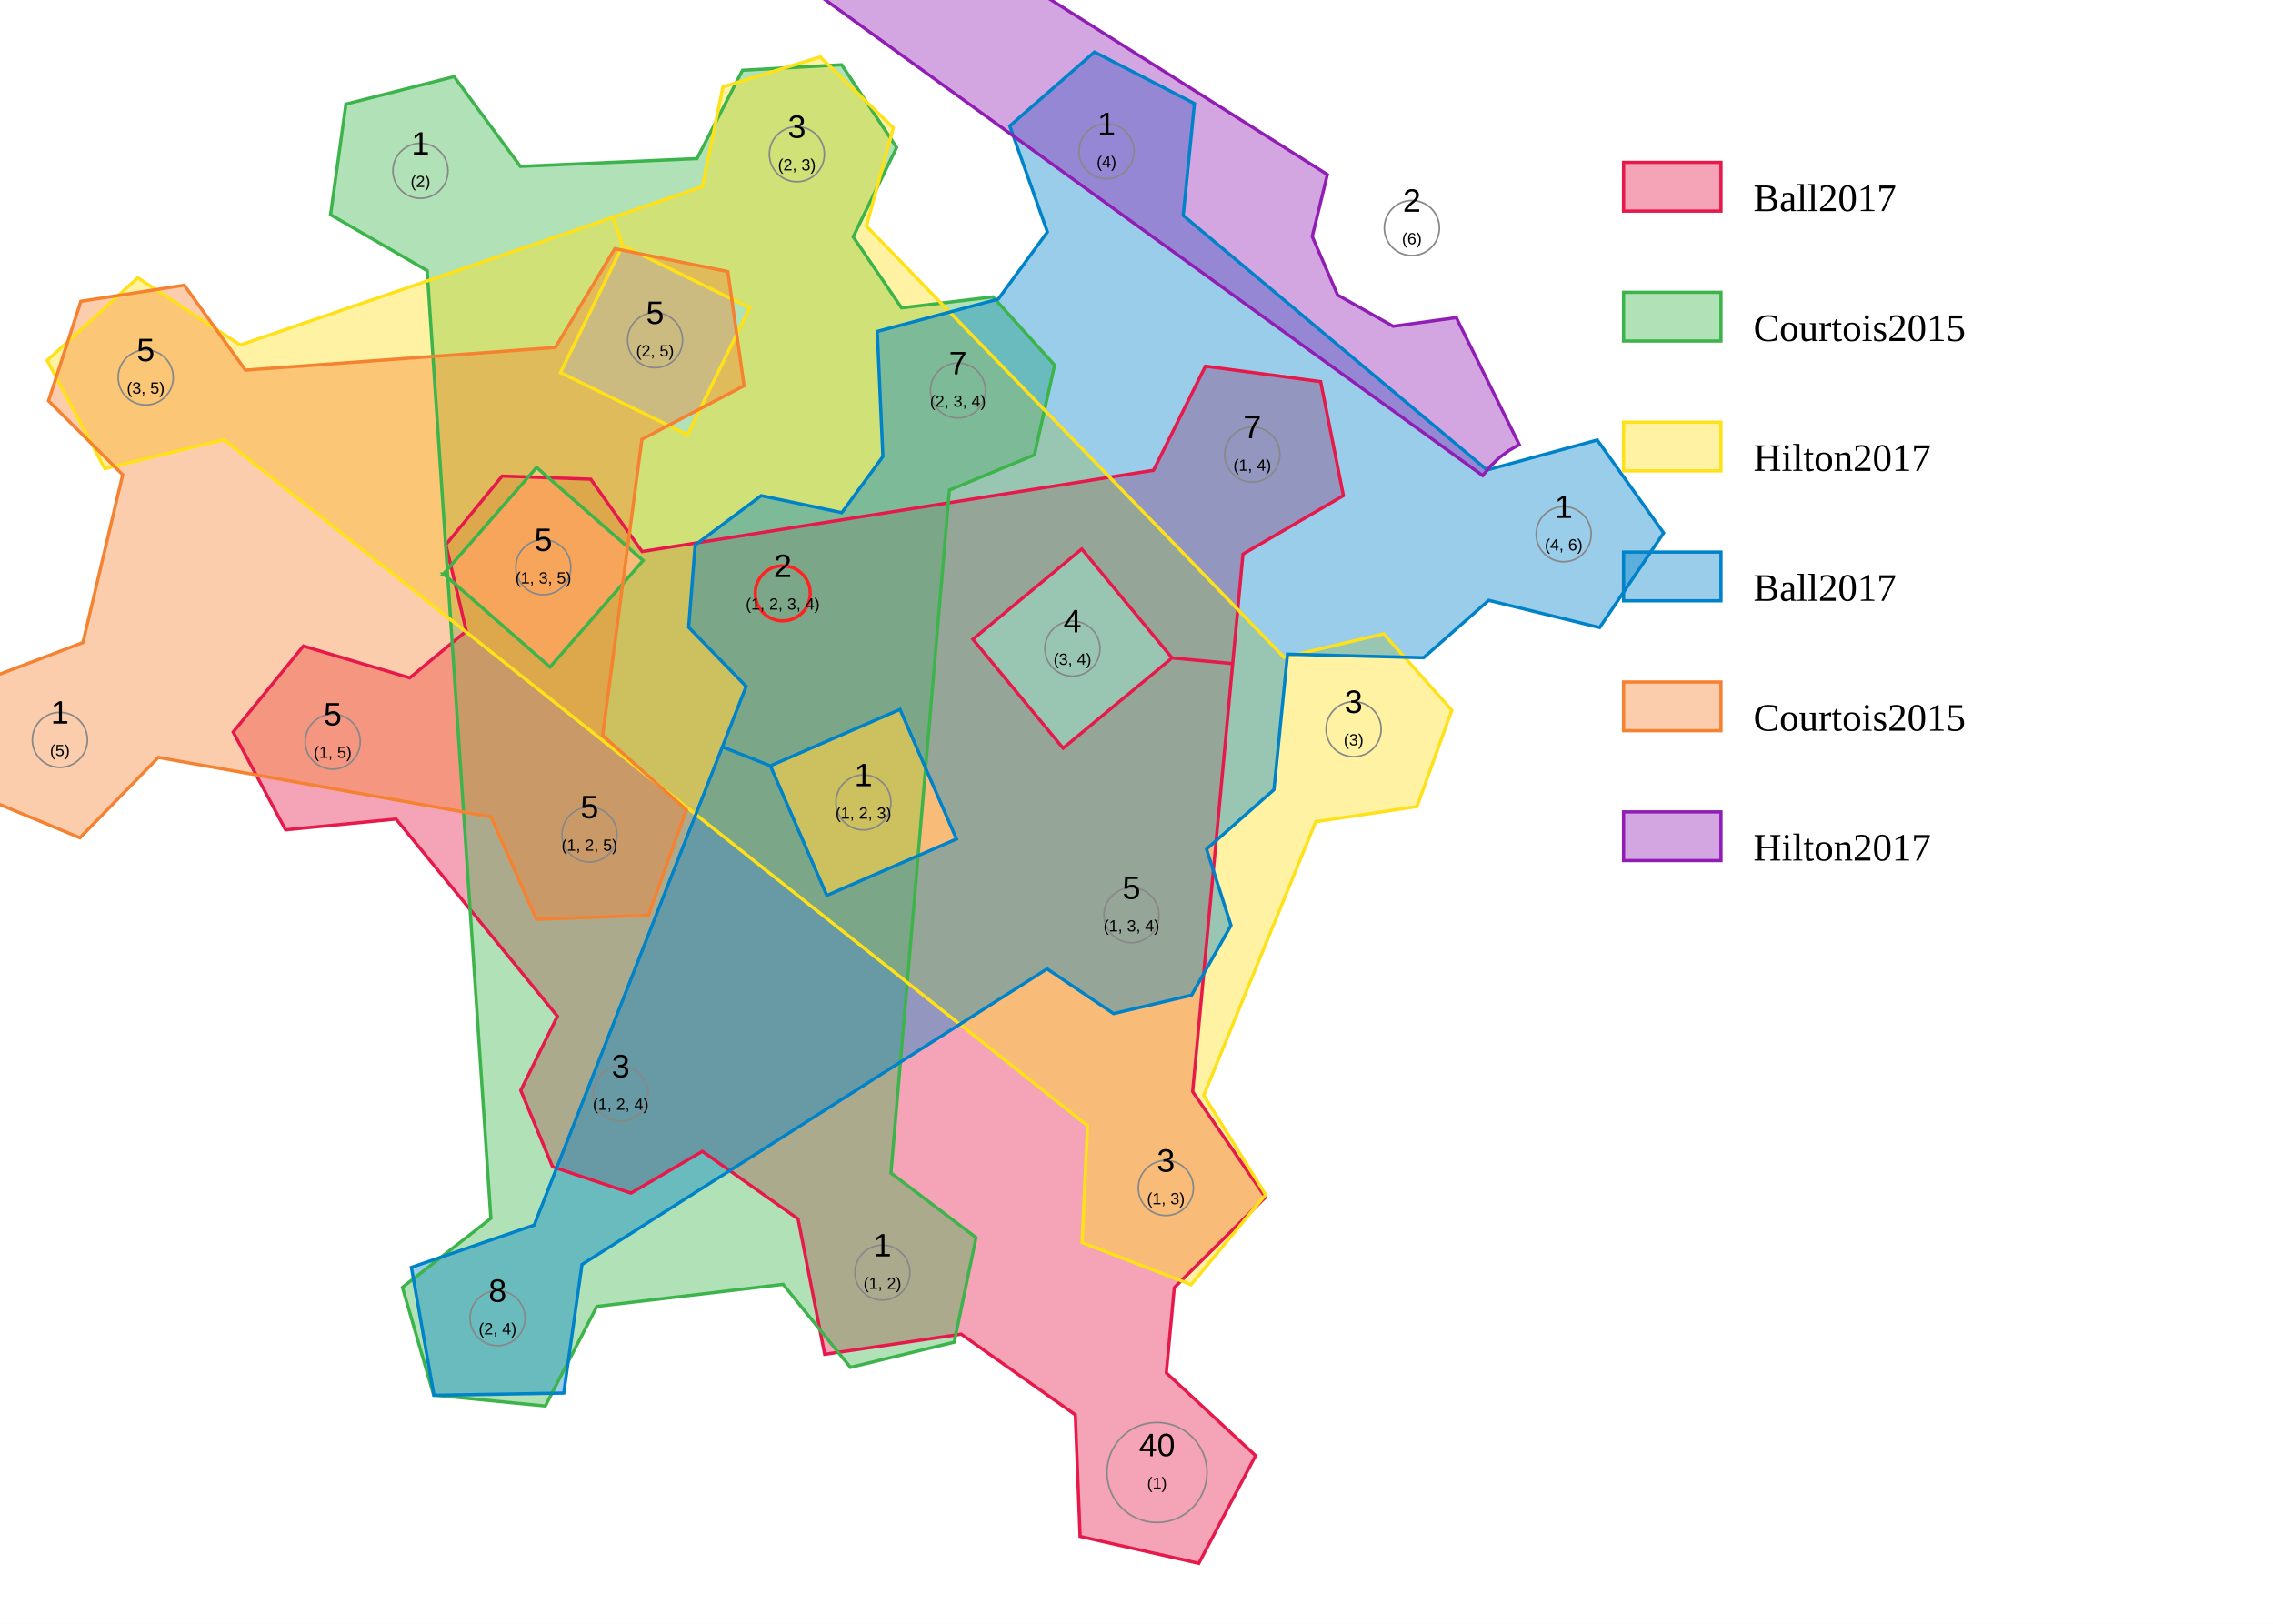
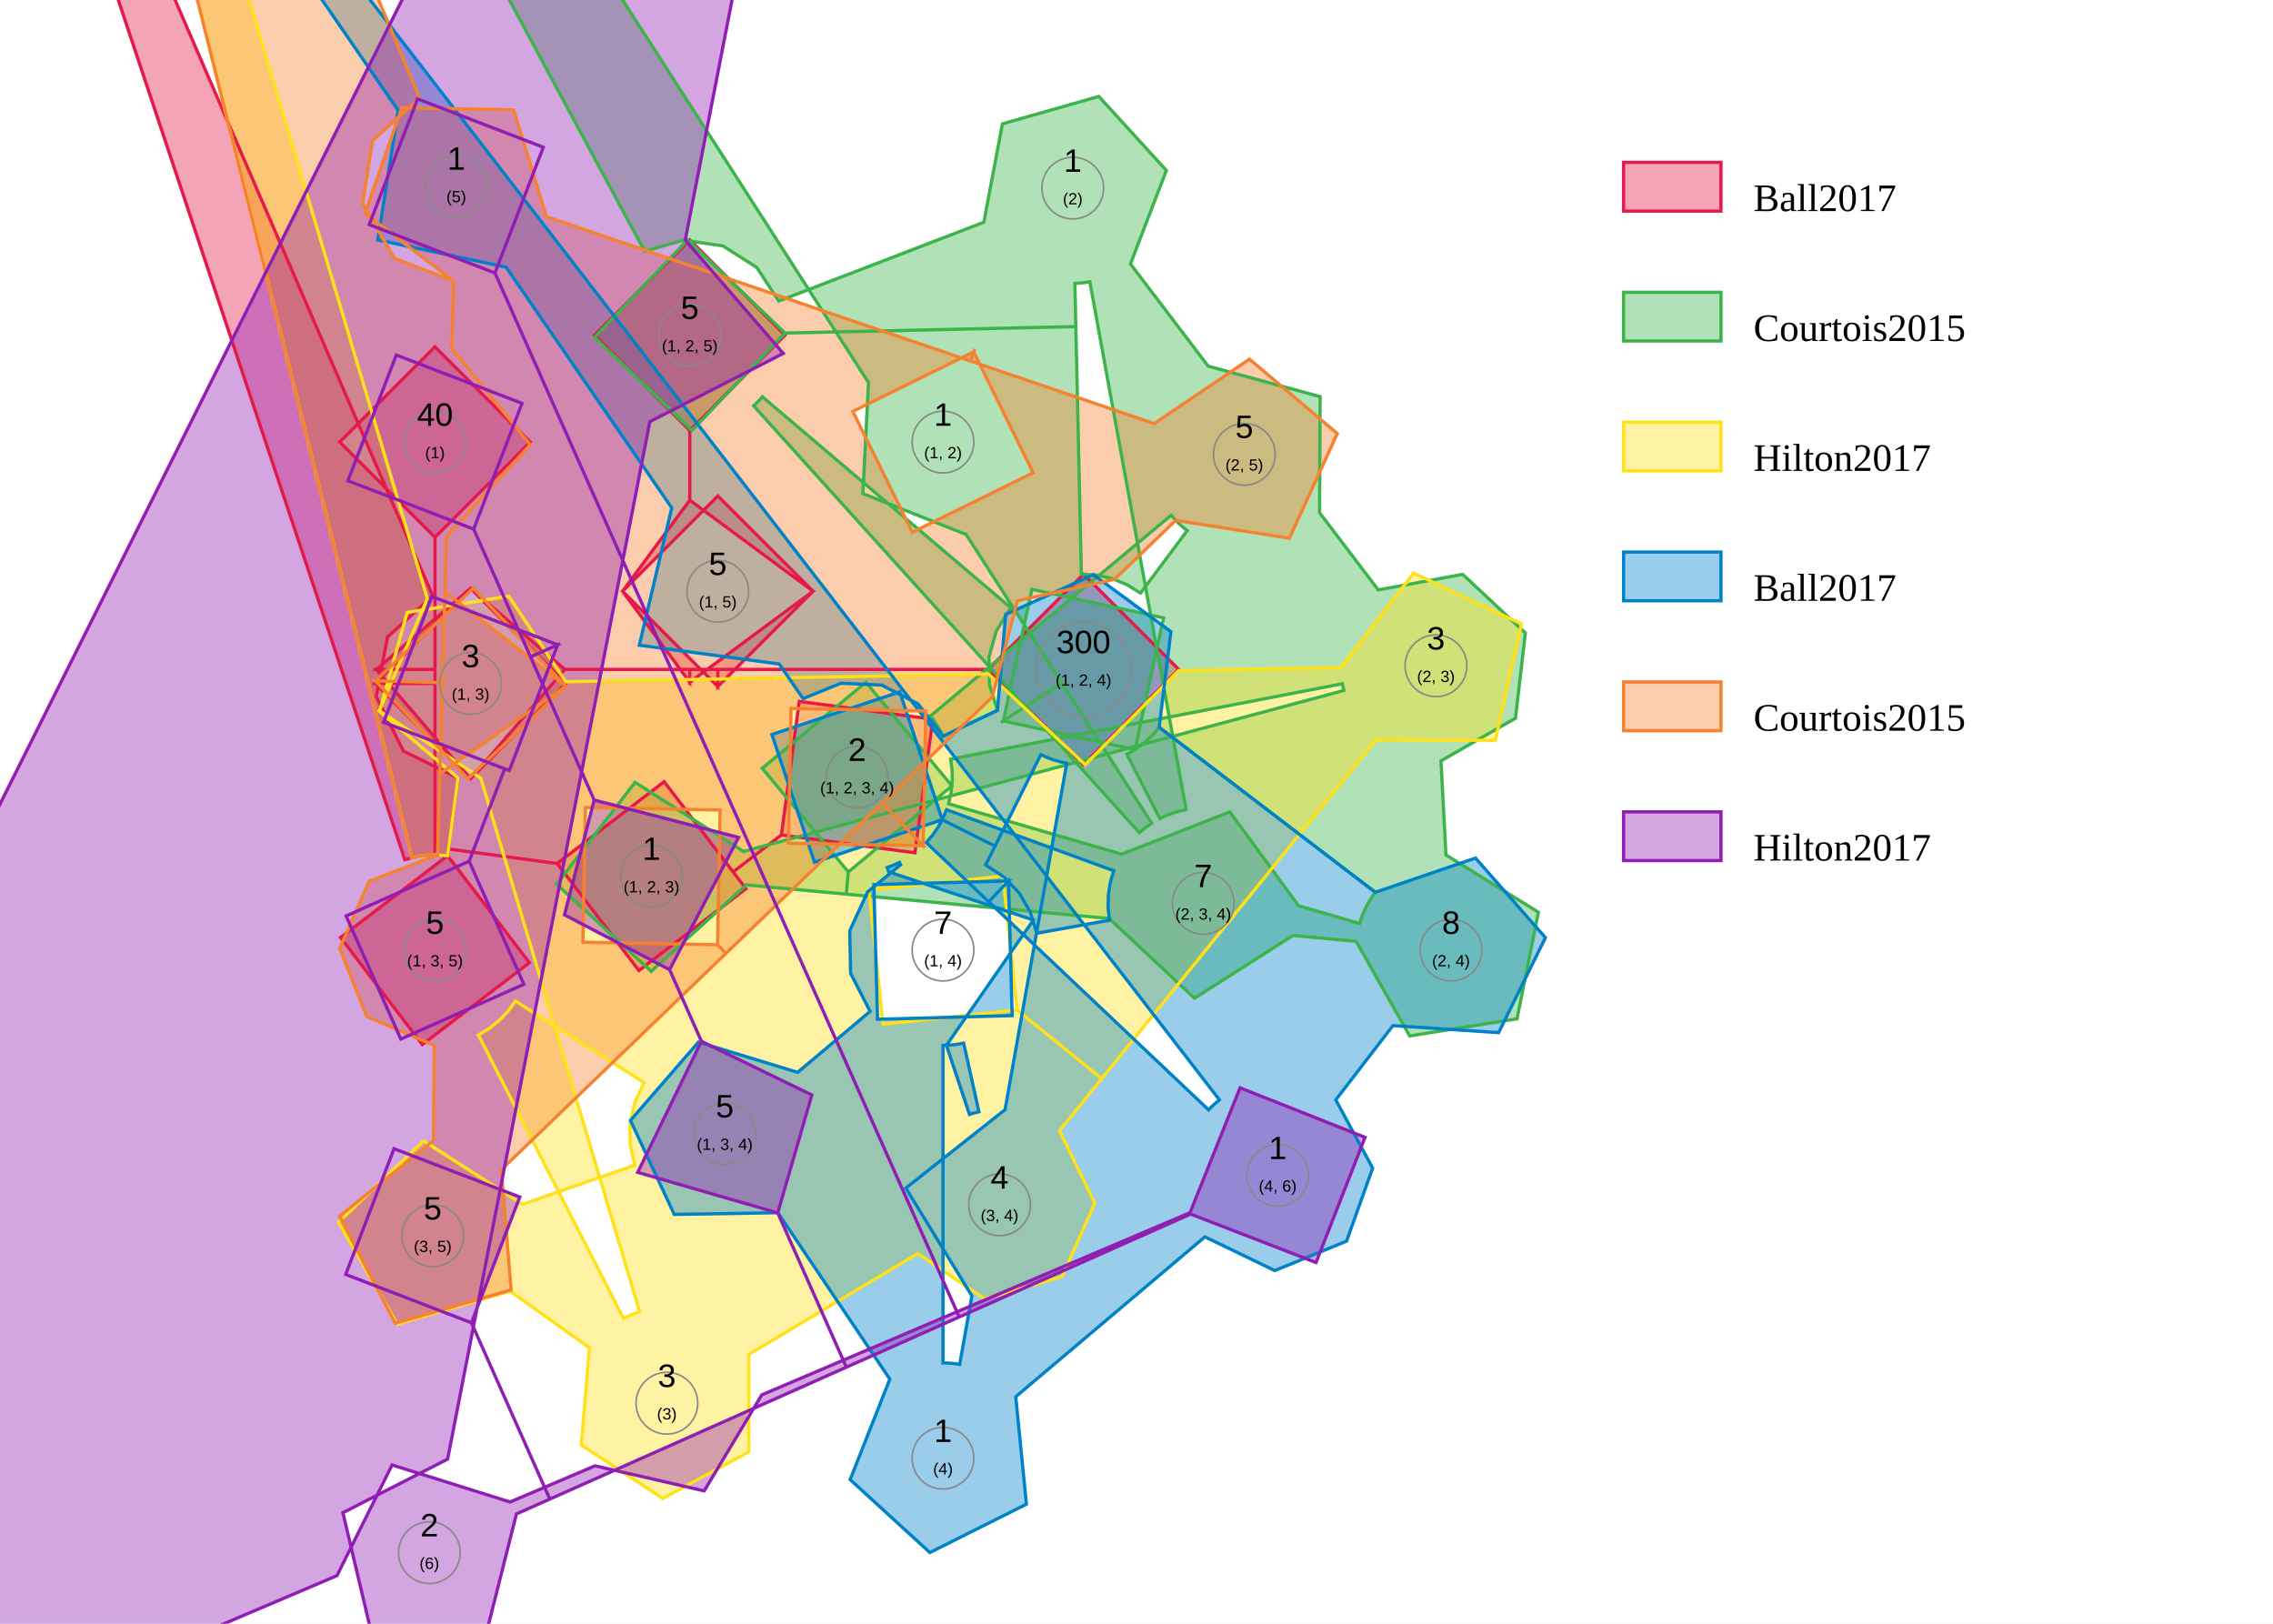
<svg xmlns="http://www.w3.org/2000/svg" xmlns:xlink="http://www.w3.org/1999/xlink" width="700" height="500">
  <defs>
    <style type="text/css">
  .borderLine {
	   stroke: none;
	   fill-opacity: 0.4;
  }
  .outLine {
	   stroke-width: 1;
	   fill: none;
  }
  .circle {
	   stroke: #888888;
	   stroke-width: 0.5;
	   fill: none;
    pointer-events: all;
  }
  .spcircle {
	   stroke: #FF2222;
	   stroke-width: 1;
	   fill: none;
    pointer-events: all;
  }
  .tLabel {
	   font-family: Arial;
    pointer-events: none;
	   font-size: 14px;
	   text-anchor: middle;
	   alignment-baseline: central;
  }
  .nLabel {
	   font-family: Arial;
    pointer-events: none;
	   font-size: 10px;
	   text-anchor: middle;
	   alignment-baseline: central;
  }
  .belong {
	   font-family: Arial;
    pointer-events: none;
	   font-size: 5px;
	   text-anchor: middle;
	   alignment-baseline: central;
  }
  .p0{
    stroke: none;
    fill: #e6194b;
  }
  .q0{
    fill: none;
    stroke: #e6194b;
  }
  .p1{
    stroke: none;
    fill: #3cb44b;
  }
  .q1{
    fill: none;
    stroke: #3cb44b;
  }
  .p2{
    stroke: none;
    fill: #ffe119;
  }
  .q2{
    fill: none;
    stroke: #ffe119;
  }
  .p3{
    stroke: none;
    fill: #0082c8;
  }
  .q3{
    fill: none;
    stroke: #0082c8;
  }
  .p4{
    stroke: none;
    fill: #f58231;
  }
  .q4{
    fill: none;
    stroke: #f58231;
  }
  .p5{
    stroke: none;
    fill: #911eb4;
  }
  .q5{
    fill: none;
    stroke: #911eb4;
  }

</style>
    <symbol id="bl0">
-       <path d="M 126.18 208.73 L 93.43 198.93 L 71.81 225.40 L 87.94 255.53 L 121.96 252.20 L 171.65 312.92 L 160.37 335.76 L 170.16 359.28 L 194.31 367.38 L 216.30 354.52 L 245.77 375.34 L 253.98 417.03 L 296.02 410.83 L 331.16 435.65 L 332.63 473.10 L 369.18 481.39 L 386.67 448.23 L 359.18 422.75 L 361.64 396.49 L 389.70 368.68 L 367.29 336.14 L 379.62 204.34 L 360.94 202.59 L 327.41 230.38 L 299.62 196.85 L 333.15 169.06 L 360.94 202.59 L 379.62 204.34 L 382.78 170.63 L 413.72 152.62 L 406.71 117.51 L 371.22 112.77 L 355.24 144.81 L 197.73 169.84 L 181.92 147.56 L 154.63 146.61 L 137.31 167.73 L 143.59 194.31 Z" />
+       <path d="M 133.96 165.46 L 163.29 136.12 L 133.96 106.79 L 104.62 136.12 L 133.96 165.46 L 133.96 206.14 L 115.91 206.14 L 144.92 239.80 L 173.93 206.14 L 212.43 206.14 L 212.43 210.10 L 250.39 182.06 L 212.43 154.02 L 212.43 132.55 L 183.10 103.21 L 212.43 73.88 L 241.77 103.21 L 212.43 132.55 L 212.43 154.02 L 191.72 182.06 L 212.43 210.10 L 212.43 206.14 L 221.06 206.14 L 221.06 211.39 L 191.72 182.06 L 221.06 152.73 L 250.39 182.06 L 221.06 211.39 L 221.06 206.14 L 304.33 206.14 L 333.67 176.80 L 363.00 206.14 L 333.67 235.47 L 304.33 206.14 L 173.93 206.14 L 144.92 181.14 L 115.91 206.14 L 133.96 206.14 L 133.96 210.47 L 115.59 210.47 L 144.92 181.14 L 174.26 210.47 L 144.92 239.80 L 115.59 210.47 L 133.96 210.47 L 133.96 263.24 L 131.60 263.33 L 129.26 263.62 L 126.95 264.09 L 124.68 264.74 L -22.49 -176.78 L 133.28 183.54 L 119.36 196.08 L 115.87 214.50 L 124.23 231.26 L 141.04 239.55 L 138.12 261.43 L 171.57 265.90 L 204.53 240.71 L 225.76 268.49 L 240.65 257.11 L 246.14 215.99 L 287.26 221.48 L 281.77 262.60 L 240.65 257.11 L 225.76 268.49 L 229.72 273.67 L 196.76 298.86 L 171.57 265.90 L 138.12 261.43 L 137.84 263.50 L 163.03 296.45 L 130.07 321.65 L 104.88 288.69 L 137.84 263.50 L 138.12 261.43 L 138.12 261.43 L 137.84 263.50 L 136.87 263.38 L 135.90 263.30 L 134.93 263.25 L 133.96 263.24 Z" />
    </symbol>
    <symbol id="bl1">
-       <path d="M 160.24 51.24 L 139.83 23.60 L 106.53 32.07 L 101.80 66.11 L 131.54 83.33 L 137.82 176.65 L 136.59 176.73 L 165.25 143.94 L 198.04 172.60 L 169.38 205.39 L 136.59 176.73 L 137.82 176.65 L 151.16 375.17 L 123.93 396.41 L 133.55 429.59 L 167.93 432.95 L 183.81 402.28 L 241.17 395.49 L 261.90 421.05 L 293.87 413.30 L 300.59 381.08 L 274.38 361.19 L 292.38 150.93 L 318.56 140.08 L 324.79 112.44 L 305.80 91.41 L 277.66 94.80 L 262.75 72.93 L 276.13 45.42 L 259.20 19.95 L 228.65 21.65 L 214.64 48.84 Z" />
+       <path d="M 228.98 262.19 L 195.58 240.89 L 171.42 272.27 L 200.53 299.12 L 229.85 272.49 L 260.62 275.34 L 261.25 268.50 L 234.75 236.59 L 266.66 210.09 L 293.16 242.00 L 261.25 268.50 L 260.62 275.34 L 341.59 282.83 L 367.85 307.38 L 398.17 288.07 L 417.65 289.87 L 434.13 319.00 L 467.19 313.72 L 473.77 280.90 L 445.30 263.28 L 443.77 234.30 L 466.70 221.16 L 469.76 194.91 L 450.45 176.86 L 424.46 181.66 L 406.38 157.88 L 406.55 122.14 L 372.07 112.75 L 348.13 81.27 L 359.20 52.48 L 338.40 29.70 L 308.72 38.13 L 302.99 68.44 L 239.82 92.70 L 233.05 82.35 L 222.63 75.71 L 210.40 73.95 L 198.53 77.38 L -22.49 -333.23 L 267.48 117.83 L 265.73 151.98 L 297.53 164.58 L 327.00 210.42 L 308.99 222.00 L 317.80 181.46 L 358.34 190.27 L 349.53 230.81 L 308.99 222.00 L 327.00 210.42 L 354.69 253.49 L 353.69 254.16 L 352.73 254.87 L 351.79 255.62 L 350.88 256.41 L 232.10 124.98 L 232.81 124.31 L 233.49 123.63 L 234.15 122.92 L 234.79 122.20 L 311.30 187.15 L 306.84 194.26 L 304.58 202.34 L 304.69 210.72 L 307.18 218.74 L 290.45 226.70 L 289.60 225.06 L 288.66 223.48 L 287.62 221.96 L 286.49 220.51 L 360.67 158.67 L 361.81 159.96 L 363.02 161.17 L 364.29 162.32 L 365.64 163.38 L 351.23 182.64 L 347.11 180.06 L 342.61 178.20 L 337.87 177.11 L 333.02 176.81 L 331.32 100.57 L 241.76 102.56 L 213.08 132.54 L 183.10 103.86 L 211.78 73.89 L 241.76 102.56 L 331.32 100.57 L 331.03 87.25 L 332.19 87.20 L 333.34 87.10 L 334.49 86.96 L 335.64 86.78 L 365.29 249.31 L 363.19 249.77 L 361.13 250.39 L 359.13 251.15 L 357.18 252.06 L 347.04 232.25 L 349.85 230.60 L 352.47 228.65 L 354.86 226.42 L 356.98 223.94 L 423.54 274.77 L 422.00 276.99 L 420.67 279.34 L 419.57 281.81 L 418.69 284.37 L 399.88 278.89 L 378.75 250.01 L 345.43 263.03 L 292.12 247.50 L 292.89 244.12 L 293.26 240.67 L 293.21 237.20 L 292.76 233.76 L 413.41 210.55 L 413.52 211.07 L 413.63 211.58 L 413.75 212.10 L 413.88 212.61 Z" />
    </symbol>
    <symbol id="bl2">
-       <path d="M 74.00 106.23 L 42.42 85.52 L 14.53 110.99 L 32.29 144.32 L 68.98 135.37 L 334.93 346.65 L 333.24 382.62 L 366.82 395.60 L 389.76 367.85 L 370.70 337.31 L 405.20 253.03 L 436.38 248.35 L 447.10 218.70 L 426.12 195.16 L 395.44 202.41 L 266.83 69.61 L 275.11 39.36 L 252.60 17.54 L 222.63 26.76 L 216.28 57.47 L 188.76 66.90 L 191.75 75.61 L 230.86 94.76 L 211.72 133.87 L 172.60 114.73 L 191.75 75.61 L 188.76 66.90 Z" />
+       <path d="M 160.96 370.84 L 130.43 351.32 L 104.23 376.36 L 122.34 407.74 L 157.12 397.59 L 181.51 415.03 L 179.01 444.96 L 204.15 461.40 L 230.57 447.11 L 230.57 417.07 L 282.64 386.01 L 303.17 399.95 L 327.04 393.16 L 337.17 370.50 L 326.29 348.19 L 339.29 332.14 L 313.21 311.03 L 271.95 315.37 L 267.61 274.11 L 308.87 269.77 L 313.21 311.03 L 339.29 332.14 L 423.76 227.81 L 460.49 227.96 L 468.58 192.14 L 435.35 176.49 L 412.89 205.55 L 363.00 206.47 L 334.20 235.47 L 304.37 207.54 L 174.25 209.93 L 156.67 183.59 L 125.40 188.58 L 116.88 219.08 L 141.04 239.55 L 137.84 263.50 L 135.08 263.26 L 132.31 263.28 L 129.56 263.57 L 126.84 264.11 L -22.49 -333.23 L 131.60 184.33 L 116.81 218.84 L 148.07 239.64 L 197.00 403.98 L 195.72 404.39 L 194.46 404.86 L 193.22 405.39 L 192.01 405.98 L 147.32 318.68 L 150.67 316.68 L 153.73 314.24 L 156.43 311.42 L 158.74 308.27 L 198.42 333.40 L 195.54 339.33 L 194.06 345.75 L 194.05 352.34 L 195.51 358.77 Z" />
    </symbol>
    <symbol id="bl3">
-       <path d="M 164.50 377.24 L 126.69 390.26 L 133.63 429.65 L 173.61 428.97 L 179.22 389.38 L 322.47 298.34 L 342.95 312.12 L 366.96 306.44 L 379.10 284.96 L 371.56 261.46 L 392.33 243.15 L 396.50 201.43 L 438.41 202.53 L 458.46 184.86 L 492.63 193.24 L 512.35 164.11 L 491.90 135.49 L 457.95 144.73 L 364.38 66.36 L 367.84 31.90 L 337.06 16.02 L 310.98 38.80 L 322.57 71.43 L 307.44 92.08 L 270.17 102.05 L 271.90 140.60 L 259.25 157.86 L 234.41 152.64 L 214.08 167.84 L 212.08 193.15 L 229.78 211.36 L 222.45 229.99 L 237.25 235.81 L 277.18 218.43 L 294.56 258.36 L 254.63 275.74 L 237.25 235.81 L 222.45 229.99 Z" />
+       <path d="M 245.65 330.21 L 215.10 320.90 L 194.16 345.01 L 207.64 373.96 L 239.57 373.44 L 274.04 424.68 L 261.82 455.62 L 286.36 478.07 L 316.10 463.18 L 312.81 430.09 L 371.07 380.86 L 392.58 391.25 L 414.69 382.19 L 422.73 359.69 L 411.37 338.68 L 428.97 315.82 L 461.51 317.98 L 475.94 288.73 L 454.41 264.23 L 423.54 274.77 L 356.98 223.94 L 360.60 194.52 L 336.71 176.96 L 309.71 189.20 L 307.18 218.74 L 290.45 226.70 L 282.73 216.75 L 271.55 210.96 L 258.98 210.39 L 247.32 215.13 L 239.98 204.47 L 196.89 198.69 L 206.87 156.38 L 155.85 82.26 L 116.35 73.89 L 122.62 34.01 L -22.49 -176.78 L 375.55 338.71 L 374.66 339.42 L 373.80 340.17 L 372.98 340.95 L 372.18 341.76 L 304.50 277.68 L 310.58 271.27 L 311.71 312.74 L 270.24 313.87 L 269.11 272.40 L 310.58 271.27 L 304.50 277.68 L 285.26 259.46 L 287.20 257.19 L 288.90 254.72 L 290.35 252.10 L 291.51 249.35 L 342.99 268.12 L 341.91 271.83 L 341.33 275.65 L 341.25 279.52 L 341.68 283.36 L 319.28 287.38 L 317.31 280.88 L 313.90 275.00 L 309.22 270.06 L 303.54 266.34 L 306.43 260.55 L 290.19 252.42 L 250.83 265.53 L 237.72 226.17 L 277.08 213.06 L 290.19 252.42 L 306.43 260.55 L 320.54 232.37 L 322.46 233.25 L 324.43 233.98 L 326.46 234.57 L 328.52 235.02 L 309.52 341.70 L 278.96 365.85 L 299.31 399.06 L 295.55 420.14 L 294.27 419.94 L 292.99 419.80 L 291.70 419.72 L 290.41 419.69 L 290.41 321.91 L 292.01 321.86 L 293.61 321.73 L 295.20 321.51 L 296.77 321.21 L 301.47 342.35 L 300.74 342.53 L 300.01 342.72 L 299.28 342.93 L 298.56 343.16 L 291.47 321.89 L 318.24 283.30 L 273.68 268.47 L 273.23 267.13 L 274.19 266.79 L 275.14 266.41 L 276.08 266.01 L 277.00 265.57 L 277.36 266.30 L 267.19 274.64 L 261.69 286.59 L 261.96 299.74 L 267.96 311.45 Z" />
    </symbol>
    <symbol id="bl4">
-       <path d="M 25.54 197.85 L -6.78 210.14 L -7.31 244.71 L 24.61 257.98 L 48.75 233.23 L 151.22 251.55 L 165.22 283.09 L 199.70 281.84 L 211.37 249.37 L 185.58 226.45 L 197.68 135.27 L 229.14 118.78 L 224.14 83.62 L 189.33 76.56 L 171.02 106.99 L 75.59 113.97 L 56.75 87.80 L 24.90 92.77 L 14.94 123.43 L 37.78 146.18 Z" />
+       <path d="M 133.50 351.19 L 104.56 374.49 L 121.68 407.47 L 157.39 397.21 L 154.40 360.17 L 223.56 293.59 L 220.99 290.92 L 179.51 290.13 L 180.30 248.65 L 221.78 249.44 L 220.99 290.92 L 223.56 293.59 L 271.65 247.29 L 284.30 260.43 L 242.82 259.64 L 243.61 218.16 L 285.09 218.95 L 284.30 260.43 L 271.65 247.29 L 305.58 214.62 L 313.32 185.00 L 343.21 178.40 L 362.07 160.24 L 397.08 165.73 L 411.84 133.51 L 384.80 110.60 L 355.44 130.44 L 298.90 111.18 L 299.86 108.35 L 318.18 145.58 L 280.95 163.89 L 262.64 126.67 L 299.86 108.35 L 298.90 111.18 L 168.28 66.71 L 158.17 33.83 L 123.77 33.17 L 112.40 65.64 L 139.70 86.58 L 139.12 107.25 L 163.28 136.94 L 137.51 165.24 L 136.25 210.23 L 115.60 209.65 L 145.74 181.15 L 174.24 211.29 L 144.10 239.79 L 115.60 209.65 L 136.25 210.23 L 134.77 263.25 L 132.77 263.26 L 130.78 263.41 L 128.80 263.69 L 126.84 264.11 L -22.49 -333.23 L 129.21 30.19 L 114.71 43.30 L 111.67 62.62 L 121.45 79.55 L 139.70 86.58 L 139.12 107.25 L 163.28 136.94 L 137.51 165.24 L 137.03 182.22 L 174.24 211.29 L 135.47 238.24 L 134.77 263.25 L 132.77 263.26 L 130.78 263.41 L 128.80 263.69 L 126.84 264.11 L -22.49 -333.23 L 129.21 30.19 L 114.71 43.30 L 111.67 62.62 L 121.45 79.55 L 139.70 86.58 L 139.12 107.25 L 163.28 136.94 L 137.51 165.24 L 137.03 182.22 L 174.24 211.29 L 135.47 238.24 L 134.77 263.25 L 132.77 263.26 L 130.78 263.41 L 128.80 263.69 L 126.84 264.11 L -22.49 -333.23 L 129.21 30.19 L 114.71 43.30 L 111.67 62.62 L 121.45 79.55 L 139.70 86.58 L 139.12 107.25 L 163.28 136.94 L 137.51 165.24 L 137.03 182.22 L 174.24 211.29 L 135.47 238.24 L 134.77 263.25 L 132.77 263.26 L 130.78 263.41 L 128.80 263.69 L 126.84 264.11 L -22.49 -333.23 L 129.21 30.19 L 114.71 43.30 L 111.67 62.62 L 121.45 79.55 L 139.70 86.58 L 139.12 107.25 L 163.28 136.94 L 137.51 165.24 L 137.03 182.22 L 174.24 211.29 L 135.47 238.24 L 134.77 263.25 L 132.77 263.26 L 130.78 263.41 L 128.80 263.69 L 126.84 264.11 L -22.49 -333.23 L 129.21 30.19 L 114.71 43.30 L 111.67 62.62 L 121.45 79.55 L 139.70 86.58 L 139.12 107.25 L 163.28 136.94 L 137.51 165.24 L 137.03 182.22 L 174.24 211.29 L 135.47 238.24 L 134.77 263.25 L 132.77 263.26 L 130.78 263.41 L 128.80 263.69 L 126.84 264.11 L -22.49 -333.23 L 129.21 30.19 L 114.71 43.30 L 111.67 62.62 L 121.45 79.55 L 139.70 86.58 L 139.12 107.25 L 163.28 136.94 L 137.51 165.24 L 137.03 182.22 L 174.24 211.29 L 135.47 238.24 L 134.77 263.25 L 132.77 263.26 L 130.78 263.41 L 128.80 263.69 L 126.84 264.11 L -22.49 -333.23 L 129.21 30.19 L 114.71 43.30 L 111.67 62.62 L 121.45 79.55 L 139.70 86.58 L 139.12 107.25 L 163.28 136.94 L 137.51 165.24 L 137.03 182.22 L 174.24 211.29 L 135.47 238.24 L 134.77 263.25 L 132.77 263.26 L 130.78 263.41 L 128.80 263.69 L 126.84 264.11 L -22.49 -333.23 L 129.21 30.19 L 114.71 43.30 L 111.67 62.62 L 121.45 79.55 L 139.70 86.58 L 139.12 107.25 L 163.28 136.94 L 137.51 165.24 L 137.03 182.22 L 174.24 211.29 L 135.47 238.24 L 134.77 263.25 L 132.77 263.26 L 130.78 263.41 L 128.80 263.69 L 126.84 264.11 L -22.49 -333.23 L 129.21 30.19 L 114.71 43.30 L 111.67 62.62 L 121.45 79.55 L 139.70 86.58 L 139.12 107.25 L 163.28 136.94 L 137.51 165.24 L 137.03 182.22 L 174.24 211.29 L 135.47 238.24 L 134.77 263.25 L 132.77 263.26 L 130.78 263.41 L 128.80 263.69 L 126.84 264.11 L -22.49 -333.23 L 129.21 30.19 L 114.71 43.30 L 111.67 62.62 L 121.45 79.55 L 139.70 86.58 L 139.12 107.25 L 163.28 136.94 L 137.51 165.24 L 137.03 182.22 L 174.24 211.29 L 135.47 238.24 L 134.77 263.25 L 132.77 263.26 L 130.78 263.41 L 128.80 263.69 L 126.84 264.11 L -22.49 -333.23 L 129.21 30.19 L 114.71 43.30 L 111.67 62.62 L 121.45 79.55 L 139.70 86.58 L 139.12 107.25 L 163.28 136.94 L 137.51 165.24 L 137.03 182.22 L 174.24 211.29 L 135.47 238.24 L 134.77 263.25 L 132.77 263.26 L 130.78 263.41 L 128.80 263.69 L 126.84 264.11 L -22.49 -333.23 L 129.21 30.19 L 114.71 43.30 L 111.67 62.62 L 121.45 79.55 L 139.70 86.58 L 139.12 107.25 L 163.28 136.94 L 137.51 165.24 L 137.03 182.22 L 174.24 211.29 L 135.47 238.24 L 134.77 263.25 L 132.77 263.26 L 130.78 263.41 L 128.80 263.69 L 126.84 264.11 L -22.49 -333.23 L 129.21 30.19 L 114.71 43.30 L 111.67 62.62 L 121.45 79.55 L 139.70 86.58 L 139.12 107.25 L 163.28 136.94 L 137.51 165.24 L 137.03 182.22 L 174.24 211.29 L 135.47 238.24 L 134.77 263.25 L 132.77 263.26 L 130.78 263.41 L 128.80 263.69 L 126.84 264.11 L -22.49 -333.23 L 129.21 30.19 L 114.71 43.30 L 111.67 62.62 L 121.45 79.55 L 139.70 86.58 L 139.12 107.25 L 163.28 136.94 L 137.51 165.24 L 137.03 182.22 L 174.24 211.29 L 135.47 238.24 L 134.77 263.25 L 132.77 263.26 L 130.78 263.41 L 128.80 263.69 L 126.84 264.11 L -22.49 -333.23 L 129.21 30.19 L 114.71 43.30 L 111.67 62.62 L 121.45 79.55 L 139.70 86.58 L 139.12 107.25 L 163.28 136.94 L 137.51 165.24 L 137.03 182.22 L 174.24 211.29 L 135.47 238.24 L 134.77 263.25 L 132.77 263.26 L 130.78 263.41 L 128.80 263.69 L 126.84 264.11 L -22.49 -333.23 L 129.21 30.19 L 114.71 43.30 L 111.67 62.62 L 121.45 79.55 L 139.70 86.58 L 139.12 107.25 L 163.28 136.94 L 137.51 165.24 L 137.03 182.22 L 174.24 211.29 L 135.47 238.24 L 134.77 263.25 L 132.77 263.26 L 130.78 263.41 L 128.80 263.69 L 126.84 264.11 L -22.49 -333.23 L 129.21 30.19 L 114.71 43.30 L 111.67 62.62 L 121.45 79.55 L 139.70 86.58 L 139.12 107.25 L 163.28 136.94 L 137.51 165.24 L 137.03 182.22 L 174.24 211.29 L 135.47 238.24 L 134.77 263.25 L 132.77 263.26 L 130.78 263.41 L 128.80 263.69 L 126.84 264.11 L -22.49 -333.23 L 129.21 30.19 L 114.71 43.30 L 111.67 62.62 L 121.45 79.55 L 139.70 86.58 L 139.12 107.25 L 163.28 136.94 L 137.51 165.24 L 137.03 182.22 L 174.24 211.29 L 135.47 238.24 L 134.77 263.25 L 132.77 263.26 L 130.78 263.41 L 128.80 263.69 L 126.84 264.11 L -22.49 -333.23 L 129.21 30.19 L 114.71 43.30 L 111.67 62.62 L 121.45 79.55 L 139.70 86.58 L 139.12 107.25 L 163.28 136.94 L 137.51 165.24 L 137.03 182.22 L 174.24 211.29 L 135.47 238.24 L 134.77 263.25 L 132.77 263.26 L 130.78 263.41 L 128.80 263.69 L 126.84 264.11 L -22.49 -333.23 L 129.21 30.19 L 114.71 43.30 L 111.67 62.62 L 121.45 79.55 L 139.70 86.58 L 139.12 107.25 L 163.28 136.94 L 137.51 165.24 L 137.03 182.22 L 174.24 211.29 L 135.47 238.24 L 134.77 263.25 L 132.77 263.26 L 130.78 263.41 L 128.80 263.69 L 126.84 264.11 L -22.49 -333.23 L 129.21 30.19 L 114.71 43.30 L 111.67 62.62 L 121.45 79.55 L 139.70 86.58 L 139.12 107.25 L 163.28 136.94 L 137.51 165.24 L 137.03 182.22 L 174.24 211.29 L 135.47 238.24 L 134.77 263.25 L 132.77 263.26 L 130.78 263.41 L 128.80 263.69 L 126.84 264.11 L -22.49 -333.23 L 129.21 30.19 L 114.71 43.30 L 111.67 62.62 L 121.45 79.55 L 139.70 86.58 L 139.12 107.25 L 163.28 136.94 L 137.51 165.24 L 137.03 182.22 L 174.24 211.29 L 135.47 238.24 L 134.77 263.25 L 132.77 263.26 L 130.78 263.41 L 128.80 263.69 L 126.84 264.11 L -22.49 -333.23 L 129.21 30.19 L 114.71 43.30 L 111.67 62.62 L 121.45 79.55 L 139.70 86.58 L 139.12 107.25 L 163.28 136.94 L 137.51 165.24 L 137.03 182.22 L 174.24 211.29 L 135.47 238.24 L 134.77 263.25 L 132.77 263.26 L 130.78 263.41 L 128.80 263.69 L 126.84 264.11 L -22.49 -333.23 L 129.21 30.19 L 114.71 43.30 L 111.67 62.62 L 121.45 79.55 L 139.70 86.58 L 139.12 107.25 L 163.28 136.94 L 137.51 165.24 L 137.03 182.22 L 174.24 211.29 L 135.47 238.24 L 134.77 263.25 L 132.77 263.26 L 130.78 263.41 L 128.80 263.69 L 126.84 264.11 L -22.49 -333.23 L 129.21 30.19 L 114.71 43.30 L 111.67 62.62 L 121.45 79.55 L 139.70 86.58 L 139.12 107.25 L 163.28 136.94 L 137.51 165.24 L 137.03 182.22 L 174.24 211.29 L 135.47 238.24 L 134.77 263.25 L 132.77 263.26 L 130.78 263.41 L 128.80 263.69 L 126.84 264.11 L -22.49 -333.23 L 129.21 30.19 L 114.71 43.30 L 111.67 62.62 L 121.45 79.55 L 139.70 86.58 L 139.12 107.25 L 163.28 136.94 L 137.51 165.24 L 137.03 182.22 L 174.24 211.29 L 135.47 238.24 L 134.77 263.25 L 132.77 263.26 L 130.78 263.41 L 128.80 263.69 L 126.84 264.11 L -22.49 -333.23 L 129.21 30.19 L 114.71 43.30 L 111.67 62.62 L 121.45 79.55 L 139.70 86.58 L 139.12 107.25 L 163.28 136.94 L 137.51 165.24 L 137.03 182.22 L 174.24 211.29 L 135.47 238.24 L 134.77 263.25 L 132.77 263.26 L 130.78 263.41 L 128.80 263.69 L 126.84 264.11 L -22.49 -333.23 L 129.21 30.19 L 114.71 43.30 L 111.67 62.62 L 121.45 79.55 L 139.70 86.58 L 139.12 107.25 L 163.28 136.94 L 137.51 165.24 L 137.03 182.22 L 174.24 211.29 L 135.47 238.24 L 134.77 263.25 L 132.77 263.26 L 130.78 263.41 L 128.80 263.69 L 126.84 264.11 L -22.49 -333.23 L 129.21 30.19 L 114.71 43.30 L 111.67 62.62 L 121.45 79.55 L 139.70 86.58 L 139.12 107.25 L 163.28 136.94 L 137.51 165.24 L 137.03 182.22 L 174.24 211.29 L 135.47 238.24 L 134.77 263.25 L 132.77 263.26 L 130.78 263.41 L 128.80 263.69 L 126.84 264.11 L -22.49 -333.23 L 129.21 30.19 L 114.71 43.30 L 111.67 62.62 L 121.45 79.55 L 139.70 86.58 L 139.12 107.25 L 163.28 136.94 L 137.51 165.24 L 137.03 182.22 L 174.24 211.29 L 135.47 238.24 L 134.77 263.25 L 132.77 263.26 L 130.78 263.41 L 128.80 263.69 L 126.84 264.11 L -22.49 -333.23 L 129.21 30.19 L 114.71 43.30 L 111.67 62.62 L 121.45 79.55 L 139.70 86.58 L 139.12 107.25 L 163.28 136.94 L 137.51 165.24 L 137.03 182.22 L 174.24 211.29 L 135.47 238.24 L 134.77 263.25 L 132.77 263.26 L 130.78 263.41 L 128.80 263.69 L 126.84 264.11 L -22.49 -333.23 L 129.21 30.19 L 114.71 43.30 L 111.67 62.62 L 121.45 79.55 L 139.70 86.58 L 139.12 107.25 L 163.28 136.94 L 137.51 165.24 L 137.03 182.22 L 174.24 211.29 L 135.47 238.24 L 134.77 263.25 L 113.69 271.36 L 104.63 292.05 L 112.95 313.04 L 133.73 321.90 Z" />
    </symbol>
    <symbol id="bl5">
-       <path d="M 408.77 53.76 L 404.12 72.82 L 411.93 90.83 L 429.04 100.46 L 448.48 97.80 L 467.88 136.91 L 464.65 138.76 L 461.67 140.99 L 458.98 143.57 L 456.61 146.45 L -226.07 -347.50 Z" />
+       <path d="M 137.85 449.31 L 105.60 465.81 L 113.96 501.05 L 150.18 501.31 L 159.04 466.19 L 169.33 461.61 L 145.18 407.32 L 106.46 392.44 L 121.35 353.72 L 160.07 368.60 L 145.18 407.32 L 169.33 461.61 L 260.65 421.00 L 239.51 373.48 L 196.40 361.01 L 216.02 320.65 L 206.21 298.59 L 173.84 281.71 L 182.98 246.36 L 163.37 202.26 L 171.73 198.55 L 156.84 237.27 L 155.42 236.73 L 144.48 265.19 L 161.34 303.10 L 123.43 319.95 L 106.58 282.05 L 144.48 265.19 L 155.42 236.73 L 118.12 222.39 L 133.00 183.67 L 171.73 198.55 L 163.37 202.26 L 145.88 162.93 L 107.15 148.04 L 122.04 109.32 L 160.76 124.20 L 145.88 162.93 L 182.98 246.36 L 227.45 257.87 L 206.21 298.59 L 216.02 320.65 L 250.01 337.18 L 239.51 373.48 L 260.65 421.00 L 295.40 405.54 L 152.43 84.06 L 113.71 69.18 L 128.60 30.45 L 167.32 45.34 L 152.43 84.06 L 295.40 405.54 L 366.68 373.85 L 405.29 388.78 L 420.38 350.22 L 381.89 334.98 L 366.49 373.41 L 234.59 429.53 L 216.86 459.09 L 183.26 451.37 L 157.08 462.51 L 120.75 451.11 L 103.77 485.19 L -178.94 605.47 L 290.41 -333.23 L 211.03 73.91 L 241.22 108.83 L 200.13 129.84 Z" />
    </symbol>
  </defs>
  <rect width="700" height="500" style="fill:#fff;stroke-width:0" />
  <use class="p0 borderLine" xlink:href="#bl0" />
  <use class="p1 borderLine" xlink:href="#bl1" />
  <use class="p2 borderLine" xlink:href="#bl2" />
  <use class="p3 borderLine" xlink:href="#bl3" />
  <use class="p4 borderLine" xlink:href="#bl4" />
  <use class="p5 borderLine" xlink:href="#bl5" />
  <use class="q0 outLine" xlink:href="#bl0" />
  <use class="q1 outLine" xlink:href="#bl1" />
  <use class="q2 outLine" xlink:href="#bl2" />
  <use class="q3 outLine" xlink:href="#bl3" />
  <use class="q4 outLine" xlink:href="#bl4" />
  <use class="q5 outLine" xlink:href="#bl5" />
-   <circle class="circle" cx="356.311" cy="453.413" r="15.397" />
-   <text class="tLabel" x="356.31" y="433.41" />
-   <text class="nLabel" x="356.31" y="448.41">40</text>
-   <text class="belong" x="356.31" y="458.41">(1)</text>
-   <circle class="circle" cx="271.75" cy="391.876" r="8.474" />
-   <text class="tLabel" x="271.75" y="371.88" />
-   <text class="nLabel" x="271.75" y="386.88">1</text>
-   <text class="belong" x="271.75" y="396.88">(1, 2)</text>
-   <circle class="circle" cx="265.901" cy="247.085" r="8.474" />
-   <text class="tLabel" x="265.90" y="227.09" />
-   <text class="nLabel" x="265.90" y="242.09">1</text>
-   <text class="belong" x="265.90" y="252.09">(1, 2, 3)</text>
-   <circle class="spcircle" cx="241.051" cy="182.705" r="8.474" />
-   <text class="tLabel" x="241.05" y="162.71" />
-   <text class="nLabel" x="241.05" y="177.71">2</text>
-   <text class="belong" x="241.05" y="187.71">(1, 2, 3, 4)</text>
-   <circle class="circle" cx="129.476" cy="52.601" r="8.474" />
-   <text class="tLabel" x="129.48" y="32.60" />
-   <text class="nLabel" x="129.48" y="47.60">1</text>
-   <text class="belong" x="129.48" y="57.60">(2)</text>
-   <circle class="circle" cx="245.409" cy="47.485" r="8.474" />
-   <text class="tLabel" x="245.41" y="27.48" />
-   <text class="nLabel" x="245.41" y="42.48">3</text>
-   <text class="belong" x="245.41" y="52.48">(2, 3)</text>
-   <circle class="circle" cx="295.007" cy="120.248" r="8.474" />
-   <text class="tLabel" x="295.01" y="100.25" />
-   <text class="nLabel" x="295.01" y="115.25">7</text>
-   <text class="belong" x="295.01" y="125.25">(2, 3, 4)</text>
-   <circle class="circle" cx="153.225" cy="405.894" r="8.474" />
-   <text class="tLabel" x="153.23" y="385.89" />
-   <text class="nLabel" x="153.23" y="400.89">8</text>
-   <text class="belong" x="153.23" y="410.89">(2, 4)</text>
-   <circle class="circle" cx="201.734" cy="104.742" r="8.474" />
-   <text class="tLabel" x="201.73" y="84.74" />
-   <text class="nLabel" x="201.73" y="99.74">5</text>
-   <text class="belong" x="201.73" y="109.74">(2, 5)</text>
-   <circle class="circle" cx="416.862" cy="224.53" r="8.474" />
-   <text class="tLabel" x="416.86" y="204.53" />
-   <text class="nLabel" x="416.86" y="219.53">3</text>
-   <text class="belong" x="416.86" y="229.53">(3)</text>
-   <circle class="circle" cx="359.037" cy="365.808" r="8.474" />
-   <text class="tLabel" x="359.04" y="345.81" />
-   <text class="nLabel" x="359.04" y="360.81">3</text>
-   <text class="belong" x="359.04" y="370.81">(1, 3)</text>
-   <circle class="circle" cx="348.464" cy="281.821" r="8.474" />
-   <text class="tLabel" x="348.46" y="261.82" />
-   <text class="nLabel" x="348.46" y="276.82">5</text>
-   <text class="belong" x="348.46" y="286.82">(1, 3, 4)</text>
-   <circle class="circle" cx="330.279" cy="199.722" r="8.474" />
-   <text class="tLabel" x="330.28" y="179.72" />
-   <text class="nLabel" x="330.28" y="194.72">4</text>
-   <text class="belong" x="330.28" y="204.72">(3, 4)</text>
-   <circle class="circle" cx="44.873" cy="116.214" r="8.474" />
-   <text class="tLabel" x="44.87" y="96.21" />
-   <text class="nLabel" x="44.87" y="111.21">5</text>
-   <text class="belong" x="44.87" y="121.21">(3, 5)</text>
-   <circle class="circle" cx="167.313" cy="174.668" r="8.474" />
-   <text class="tLabel" x="167.31" y="154.67" />
-   <text class="nLabel" x="167.31" y="169.67">5</text>
-   <text class="belong" x="167.31" y="179.67">(1, 3, 5)</text>
-   <circle class="circle" cx="340.771" cy="46.587" r="8.474" />
-   <text class="tLabel" x="340.77" y="26.59" />
-   <text class="nLabel" x="340.77" y="41.59">1</text>
-   <text class="belong" x="340.77" y="51.59">(4)</text>
-   <circle class="circle" cx="385.648" cy="139.973" r="8.474" />
-   <text class="tLabel" x="385.65" y="119.97" />
-   <text class="nLabel" x="385.65" y="134.97">7</text>
-   <text class="belong" x="385.65" y="144.97">(1, 4)</text>
-   <circle class="circle" cx="191.147" cy="336.751" r="8.474" />
-   <text class="tLabel" x="191.15" y="316.75" />
-   <text class="nLabel" x="191.15" y="331.75">3</text>
-   <text class="belong" x="191.15" y="341.75">(1, 2, 4)</text>
-   <circle class="circle" cx="481.562" cy="164.499" r="8.474" />
-   <text class="tLabel" x="481.56" y="144.50" />
-   <text class="nLabel" x="481.56" y="159.50">1</text>
-   <text class="belong" x="481.56" y="169.50">(4, 6)</text>
-   <circle class="circle" cx="18.438" cy="227.815" r="8.474" />
-   <text class="tLabel" x="18.44" y="207.81" />
-   <text class="nLabel" x="18.44" y="222.81">1</text>
-   <text class="belong" x="18.44" y="232.81">(5)</text>
-   <circle class="circle" cx="102.459" cy="228.37" r="8.474" />
-   <text class="tLabel" x="102.46" y="208.37" />
-   <text class="nLabel" x="102.46" y="223.37">5</text>
-   <text class="belong" x="102.46" y="233.37">(1, 5)</text>
-   <circle class="circle" cx="181.533" cy="256.975" r="8.474" />
-   <text class="tLabel" x="181.53" y="236.97" />
-   <text class="nLabel" x="181.53" y="251.97">5</text>
-   <text class="belong" x="181.53" y="261.97">(1, 2, 5)</text>
-   <circle class="circle" cx="434.803" cy="70.209" r="8.474" />
-   <text class="tLabel" x="434.80" y="50.21" />
-   <text class="nLabel" x="434.80" y="65.21">2</text>
-   <text class="belong" x="434.80" y="75.21">(6)</text>
+   <circle class="circle" cx="133.958" cy="136.122" r="9.504" />
+   <text class="tLabel" x="133.96" y="116.12" />
+   <text class="nLabel" x="133.96" y="131.12">40</text>
+   <text class="belong" x="133.96" y="141.12">(1)</text>
+   <circle class="circle" cx="290.407" cy="136.122" r="9.504" />
+   <text class="tLabel" x="290.41" y="116.12" />
+   <text class="nLabel" x="290.41" y="131.12">1</text>
+   <text class="belong" x="290.41" y="141.12">(1, 2)</text>
+   <circle class="circle" cx="200.644" cy="269.785" r="9.504" />
+   <text class="tLabel" x="200.64" y="249.79" />
+   <text class="nLabel" x="200.64" y="264.79">1</text>
+   <text class="belong" x="200.64" y="274.79">(1, 2, 3)</text>
+   <circle class="circle" cx="263.955" cy="239.295" r="9.504" />
+   <text class="tLabel" x="263.96" y="219.30" />
+   <text class="nLabel" x="263.96" y="234.30">2</text>
+   <text class="belong" x="263.96" y="244.30">(1, 2, 3, 4)</text>
+   <circle class="circle" cx="330.375" cy="57.92" r="9.504" />
+   <text class="tLabel" x="330.37" y="37.92" />
+   <text class="nLabel" x="330.37" y="52.92">1</text>
+   <text class="belong" x="330.37" y="62.92">(2)</text>
+   <circle class="circle" cx="442.217" cy="205.011" r="9.504" />
+   <text class="tLabel" x="442.22" y="185.01" />
+   <text class="nLabel" x="442.22" y="200.01">3</text>
+   <text class="belong" x="442.22" y="210.01">(2, 3)</text>
+   <circle class="circle" cx="370.551" cy="278.169" r="9.504" />
+   <text class="tLabel" x="370.55" y="258.17" />
+   <text class="nLabel" x="370.55" y="273.17">7</text>
+   <text class="belong" x="370.55" y="283.17">(2, 3, 4)</text>
+   <circle class="circle" cx="446.857" cy="292.571" r="9.504" />
+   <text class="tLabel" x="446.86" y="272.57" />
+   <text class="nLabel" x="446.86" y="287.57">8</text>
+   <text class="belong" x="446.86" y="297.57">(2, 4)</text>
+   <circle class="circle" cx="383.204" cy="139.891" r="9.504" />
+   <text class="tLabel" x="383.20" y="119.89" />
+   <text class="nLabel" x="383.20" y="134.89">5</text>
+   <text class="belong" x="383.20" y="144.89">(2, 5)</text>
+   <circle class="circle" cx="205.372" cy="432.093" r="9.504" />
+   <text class="tLabel" x="205.37" y="412.09" />
+   <text class="nLabel" x="205.37" y="427.09">3</text>
+   <text class="belong" x="205.37" y="437.09">(3)</text>
+   <circle class="circle" cx="144.922" cy="210.47" r="9.504" />
+   <text class="tLabel" x="144.92" y="190.47" />
+   <text class="nLabel" x="144.92" y="205.47">3</text>
+   <text class="belong" x="144.92" y="215.47">(1, 3)</text>
+   <circle class="circle" cx="223.204" cy="349.095" r="9.504" />
+   <text class="tLabel" x="223.20" y="329.09" />
+   <text class="nLabel" x="223.20" y="344.09">5</text>
+   <text class="belong" x="223.20" y="354.09">(1, 3, 4)</text>
+   <circle class="circle" cx="307.835" cy="370.99" r="9.504" />
+   <text class="tLabel" x="307.83" y="350.99" />
+   <text class="nLabel" x="307.83" y="365.99">4</text>
+   <text class="belong" x="307.83" y="375.99">(3, 4)</text>
+   <circle class="circle" cx="133.265" cy="380.52" r="9.504" />
+   <text class="tLabel" x="133.26" y="360.52" />
+   <text class="nLabel" x="133.26" y="375.52">5</text>
+   <text class="belong" x="133.26" y="385.52">(3, 5)</text>
+   <circle class="circle" cx="133.958" cy="292.571" r="9.504" />
+   <text class="tLabel" x="133.96" y="272.57" />
+   <text class="nLabel" x="133.96" y="287.57">5</text>
+   <text class="belong" x="133.96" y="297.57">(1, 3, 5)</text>
+   <circle class="circle" cx="290.407" cy="449.021" r="9.504" />
+   <text class="tLabel" x="290.41" y="429.02" />
+   <text class="nLabel" x="290.41" y="444.02">1</text>
+   <text class="belong" x="290.41" y="454.02">(4)</text>
+   <circle class="circle" cx="290.407" cy="292.571" r="9.504" />
+   <text class="tLabel" x="290.41" y="272.57" />
+   <text class="nLabel" x="290.41" y="287.57">7</text>
+   <text class="belong" x="290.41" y="297.57">(1, 4)</text>
+   <circle class="circle" cx="333.666" cy="206.137" r="14.667" />
+   <text class="tLabel" x="333.67" y="186.14" />
+   <text class="nLabel" x="333.67" y="201.14">300</text>
+   <text class="belong" x="333.67" y="211.14">(1, 2, 4)</text>
+   <circle class="circle" cx="393.479" cy="361.925" r="9.504" />
+   <text class="tLabel" x="393.48" y="341.93" />
+   <text class="nLabel" x="393.48" y="356.93">1</text>
+   <text class="belong" x="393.48" y="366.93">(4, 6)</text>
+   <circle class="circle" cx="140.515" cy="57.256" r="9.504" />
+   <text class="tLabel" x="140.52" y="37.26" />
+   <text class="nLabel" x="140.52" y="52.26">1</text>
+   <text class="belong" x="140.52" y="62.26">(5)</text>
+   <circle class="circle" cx="221.056" cy="182.06" r="9.504" />
+   <text class="tLabel" x="221.06" y="162.06" />
+   <text class="nLabel" x="221.06" y="177.06">5</text>
+   <text class="belong" x="221.06" y="187.06">(1, 5)</text>
+   <circle class="circle" cx="212.431" cy="103.212" r="9.504" />
+   <text class="tLabel" x="212.43" y="83.21" />
+   <text class="nLabel" x="212.43" y="98.21">5</text>
+   <text class="belong" x="212.43" y="108.21">(1, 2, 5)</text>
+   <circle class="circle" cx="132.232" cy="478.106" r="9.504" />
+   <text class="tLabel" x="132.23" y="458.11" />
+   <text class="nLabel" x="132.23" y="473.11">2</text>
+   <text class="belong" x="132.23" y="483.11">(6)</text>
  <rect class="p0 borderLine" x="500.00" y="50.00" width="30.00" height="15.00" />
  <rect class="q0" x="500.00" y="50.00" width="30.00" height="15.00" />
  <text class="legend" x="540.00" y="65.00">Ball2017</text>
  <rect class="p1 borderLine" x="500.00" y="90.00" width="30.00" height="15.00" />
  <rect class="q1" x="500.00" y="90.00" width="30.00" height="15.00" />
  <text class="legend" x="540.00" y="105.00">Courtois2015</text>
  <rect class="p2 borderLine" x="500.00" y="130.00" width="30.00" height="15.00" />
  <rect class="q2" x="500.00" y="130.00" width="30.00" height="15.00" />
  <text class="legend" x="540.00" y="145.00">Hilton2017</text>
  <rect class="p3 borderLine" x="500.00" y="170.00" width="30.00" height="15.00" />
  <rect class="q3" x="500.00" y="170.00" width="30.00" height="15.00" />
  <text class="legend" x="540.00" y="185.00">Ball2017</text>
  <rect class="p4 borderLine" x="500.00" y="210.00" width="30.00" height="15.00" />
  <rect class="q4" x="500.00" y="210.00" width="30.00" height="15.00" />
  <text class="legend" x="540.00" y="225.00">Courtois2015</text>
  <rect class="p5 borderLine" x="500.00" y="250.00" width="30.00" height="15.00" />
  <rect class="q5" x="500.00" y="250.00" width="30.00" height="15.00" />
  <text class="legend" x="540.00" y="265.00">Hilton2017</text>
</svg>
